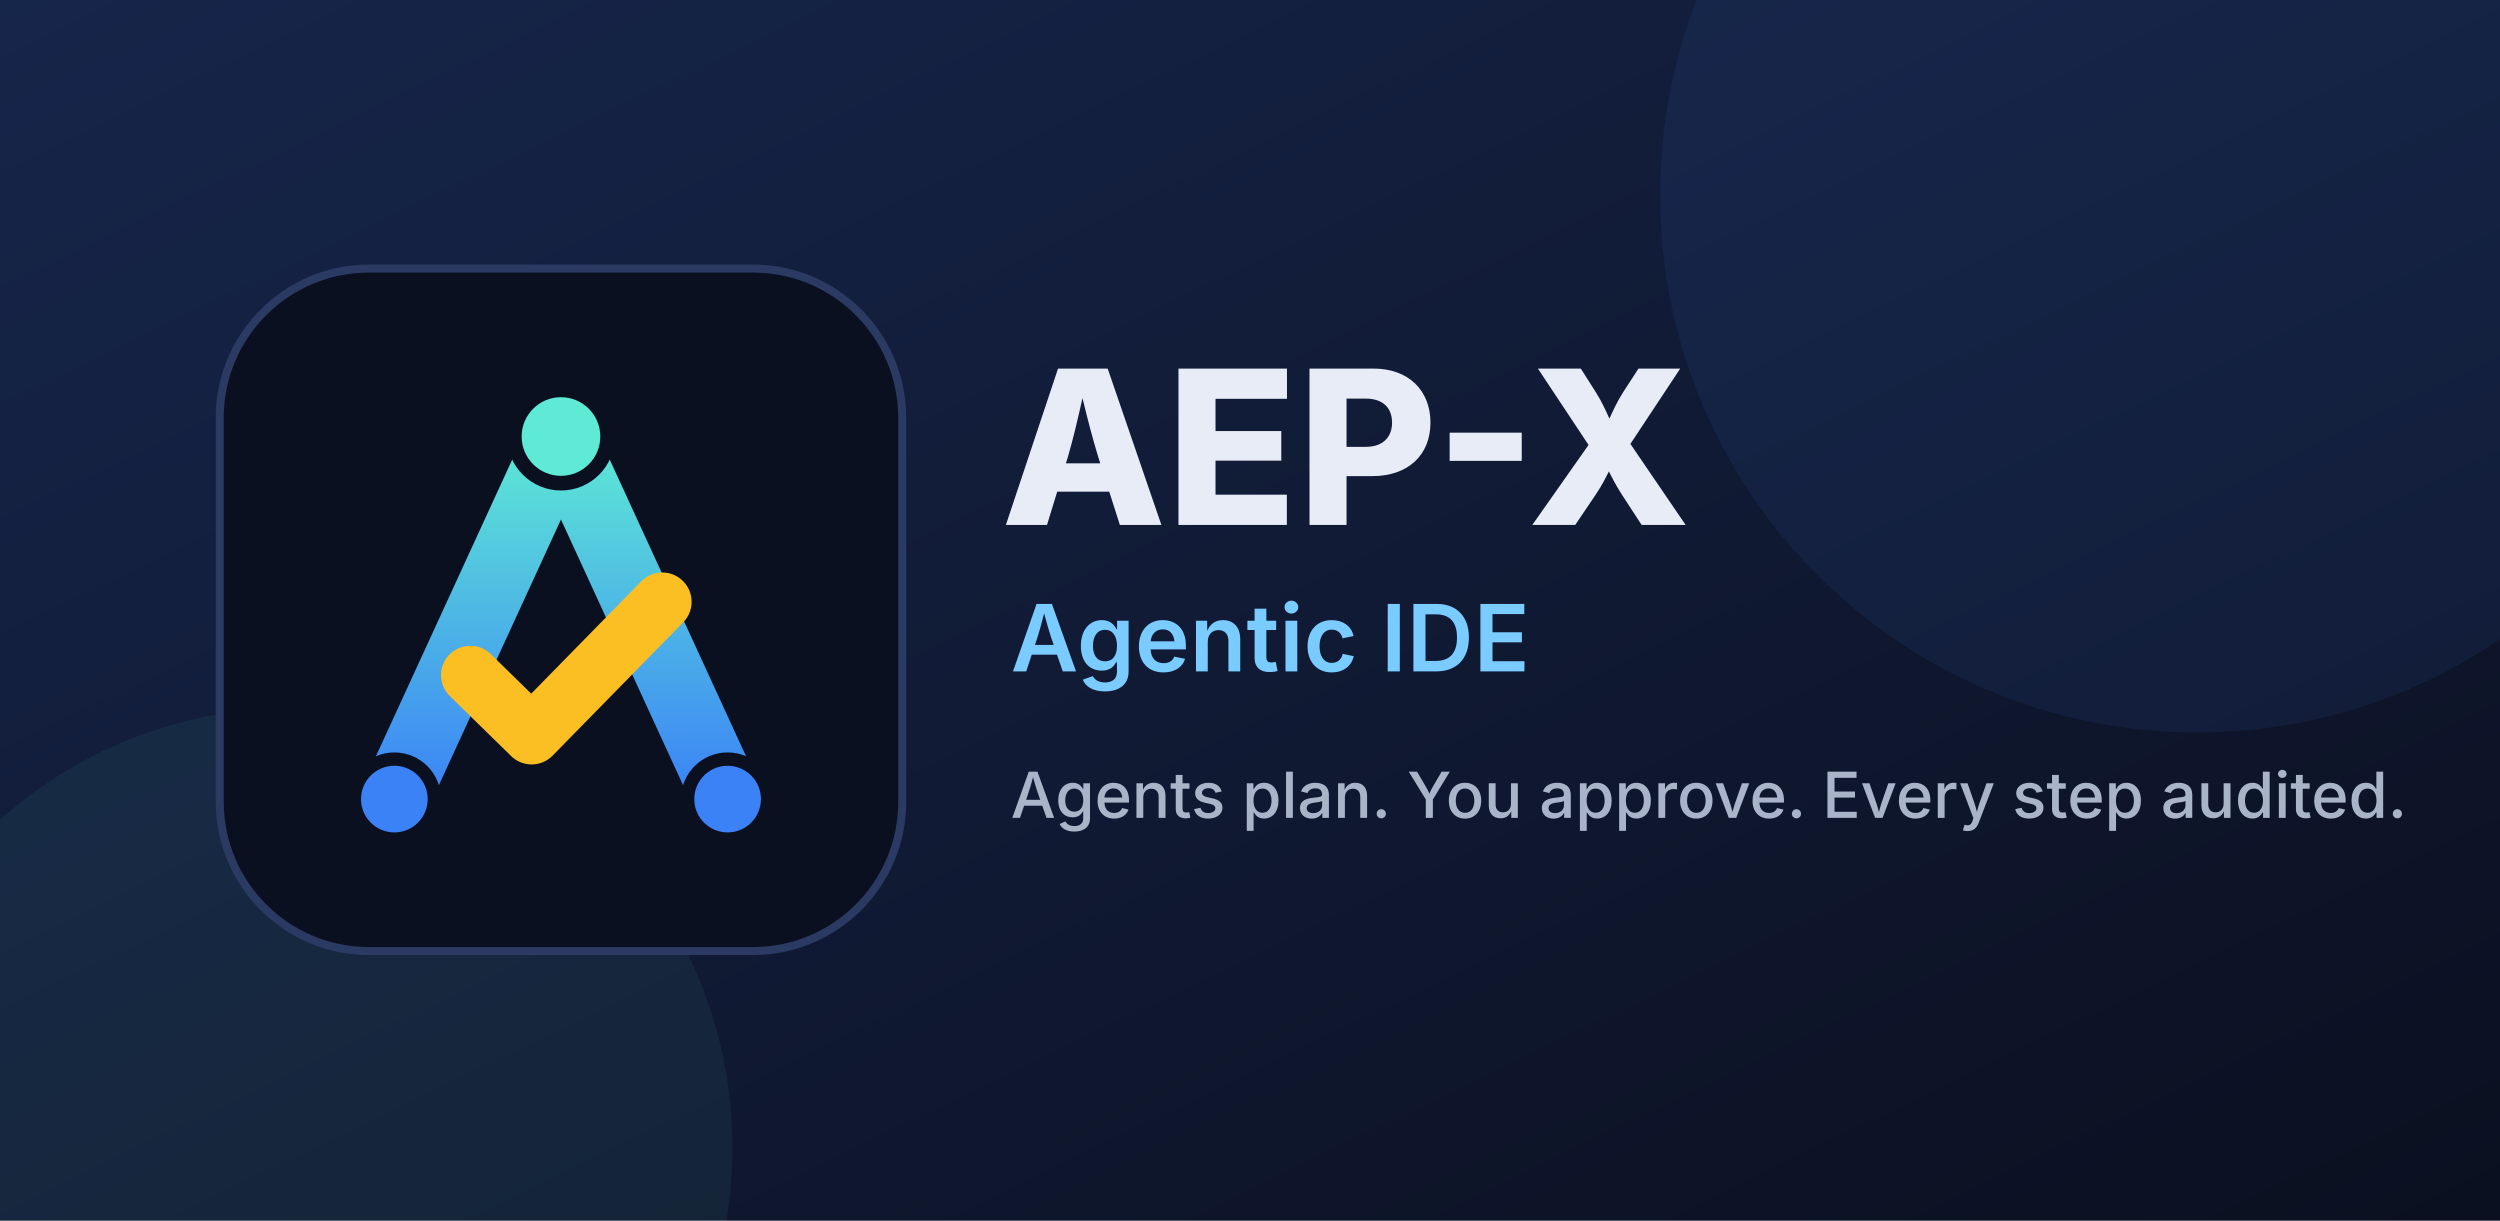
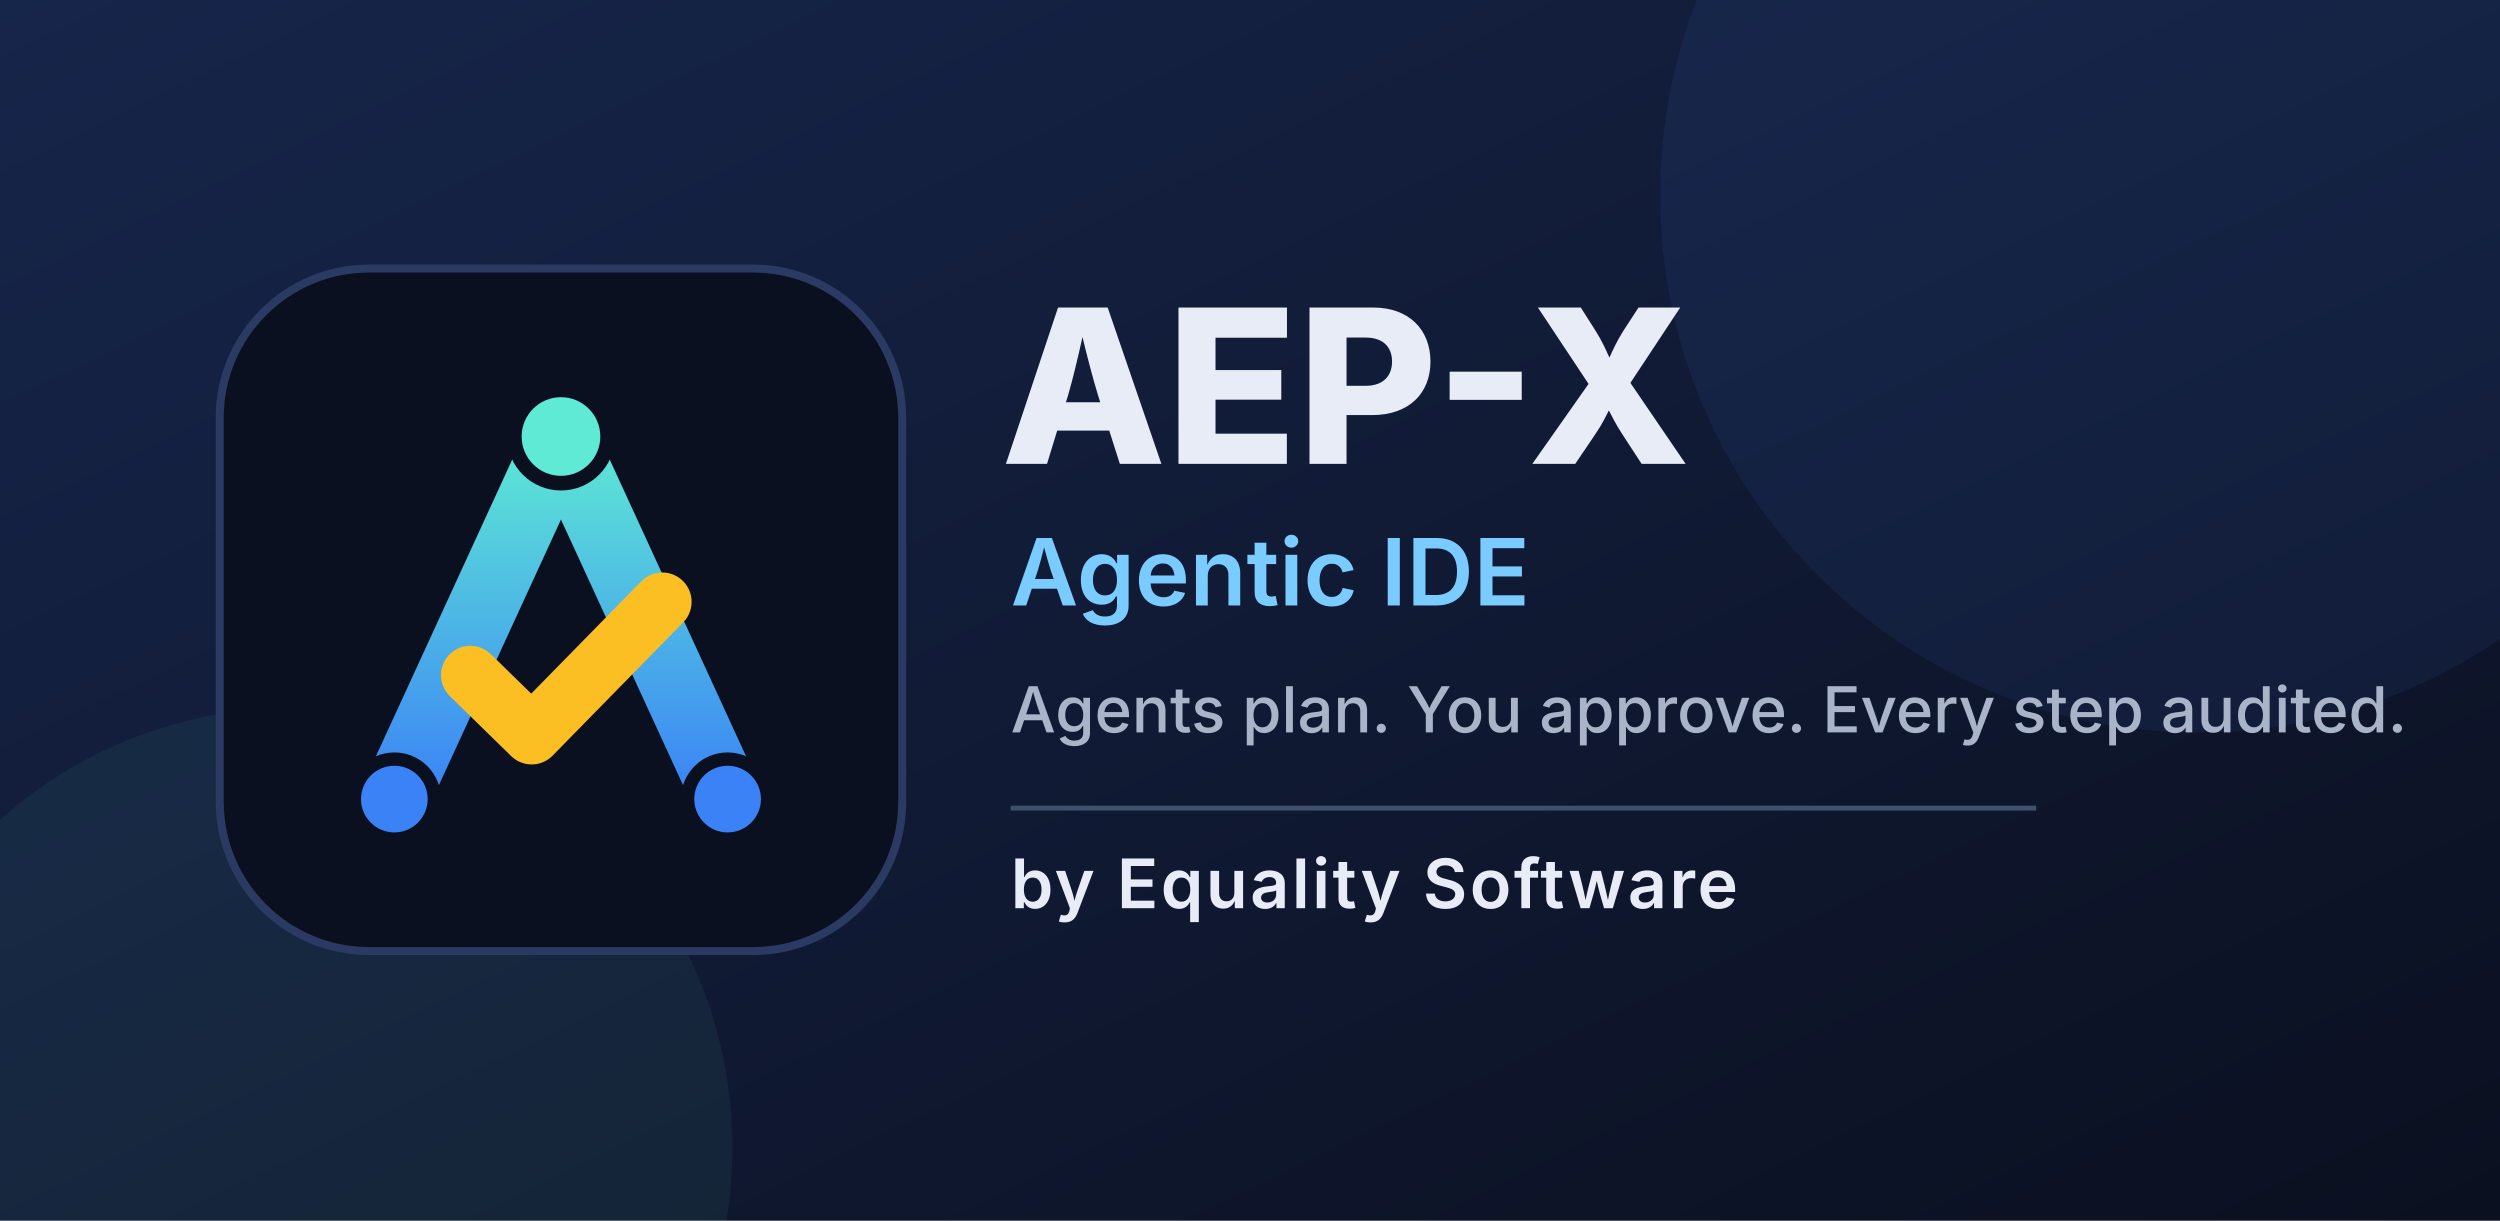
<svg xmlns="http://www.w3.org/2000/svg" viewBox="0 0 1024 500">
  <defs>
    <linearGradient id="bg" x1="0" y1="0" x2="1" y2="1">
      <stop offset="0" stop-color="#16254a" />
      <stop offset="1" stop-color="#0b1020" />
    </linearGradient>
  </defs>
  <rect width="1024" height="500" fill="url(#bg)" />
  <circle cx="900" cy="80" r="220" fill="#3b82f6" opacity="0.08" />
  <circle cx="120" cy="470" r="180" fill="#5eead4" opacity="0.06" />
  <g transform="translate(90 110) scale(0.273)">
    <rect width="1024" height="1024" rx="224" fill="#0b1020" stroke="#2a3a63" stroke-width="12" />
    <defs>
      <linearGradient id="stroke" x1="0" y1="0" x2="0" y2="1">
        <stop offset="0" stop-color="#5eead4" />
        <stop offset="1" stop-color="#3b82f6" />
      </linearGradient>
    </defs>
    <g fill="none" stroke-linecap="round" stroke-linejoin="round">
      <path d="M262 796 L512 252 L762 796" stroke="url(#stroke)" stroke-width="104" />
      <path d="M376 610 L468 700 L664 500" stroke="#fbbf24" stroke-width="88" />
    </g>
    <circle cx="512" cy="252" r="70" fill="#5eead4" stroke="#0b1020" stroke-width="22" />
    <circle cx="262" cy="796" r="60" fill="#3b82f6" stroke="#0b1020" stroke-width="20" />
    <circle cx="762" cy="796" r="60" fill="#3b82f6" stroke="#0b1020" stroke-width="20" />
  </g>
-   <text x="410" y="215" font-family="Inter, 'DejaVu Sans', sans-serif" font-weight="800" font-size="88" fill="#e7ecf7">AEP-X</text>
-   <text x="414" y="275" font-family="Inter, 'DejaVu Sans', sans-serif" font-weight="600" font-size="38" fill="#7acbff">Agentic IDE</text>
-   <text x="414" y="335" font-family="Inter, 'DejaVu Sans', sans-serif" font-weight="500" font-size="26" fill="#a9b4c8">Agents plan. You approve. Every step audited.</text>
+   <text x="410" y="190" font-family="Inter, 'DejaVu Sans', sans-serif" font-weight="800" font-size="88" fill="#e7ecf7">AEP-X</text>
+   <text x="414" y="248" font-family="Inter, 'DejaVu Sans', sans-serif" font-weight="600" font-size="38" fill="#7acbff">Agentic IDE</text>
+   <text x="414" y="300" font-family="Inter, 'DejaVu Sans', sans-serif" font-weight="500" font-size="26" fill="#a9b4c8">Agents plan. You approve. Every step audited.</text>
+   <rect x="414" y="330" width="420" height="2" fill="#40506a" />
+   <text x="414" y="372" font-family="Inter, 'DejaVu Sans', sans-serif" font-weight="600" font-size="28" fill="#e7ecf7" letter-spacing="1">by Equality Software</text>
</svg>
